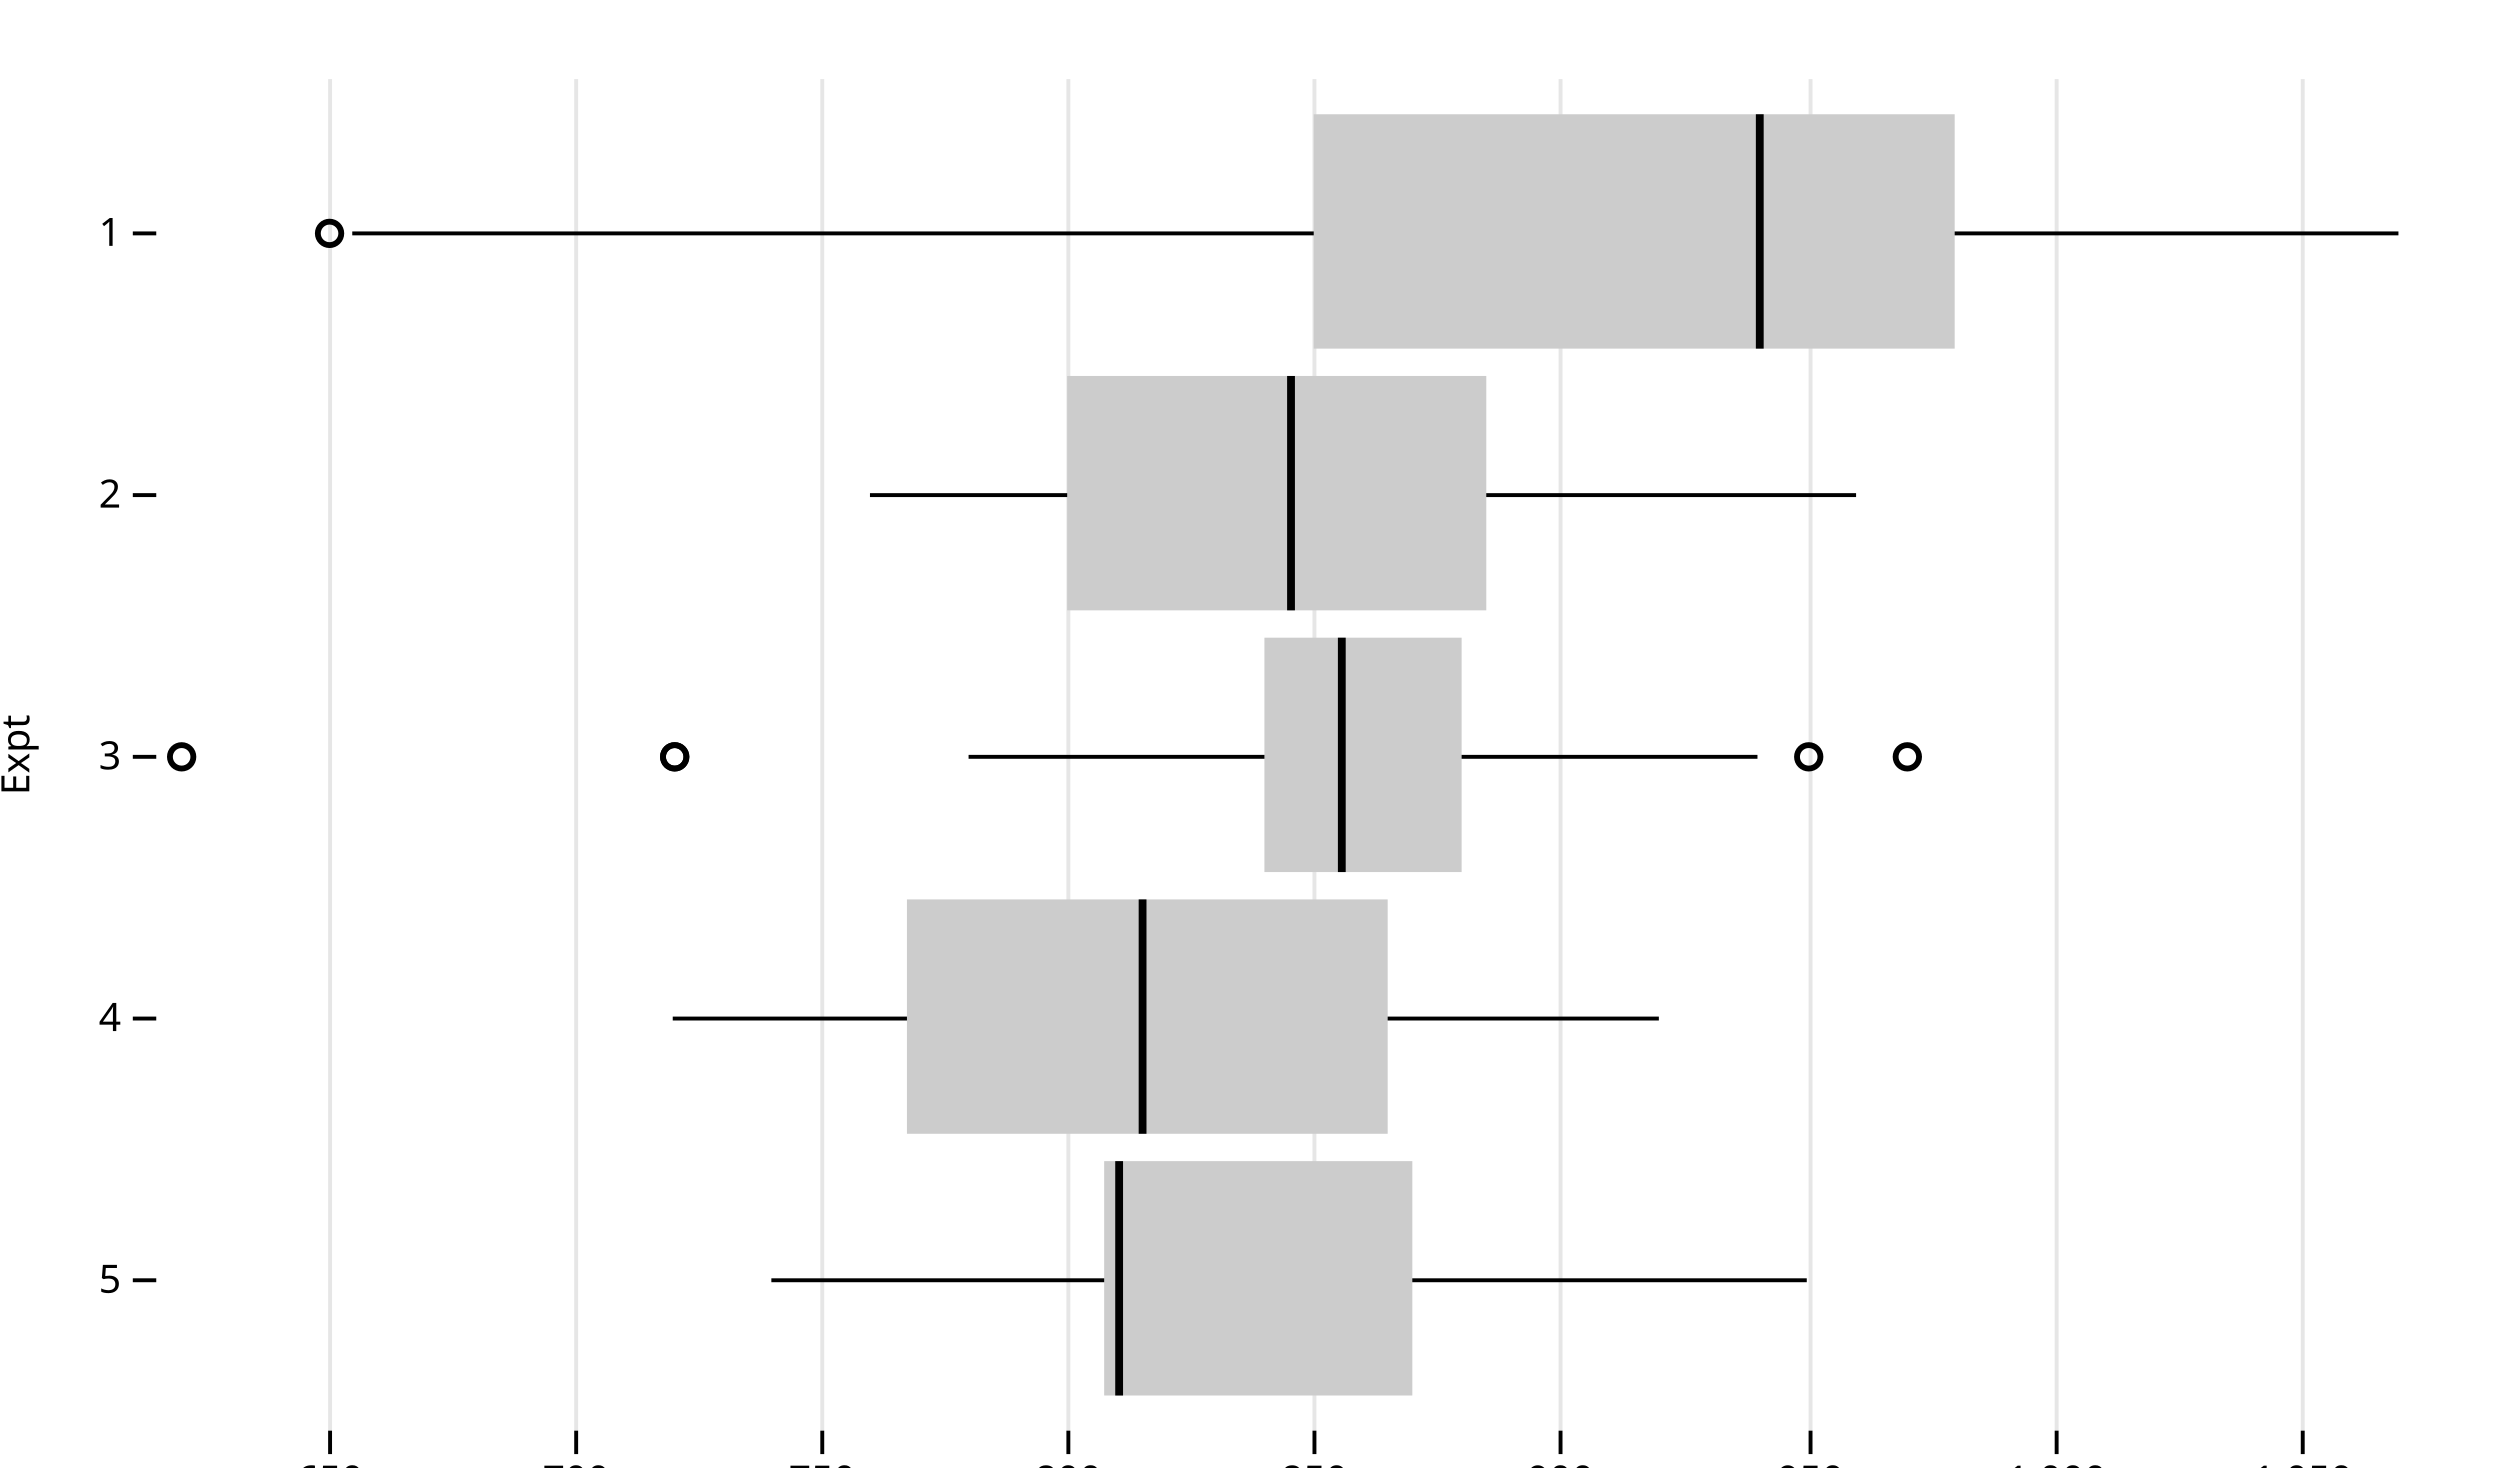
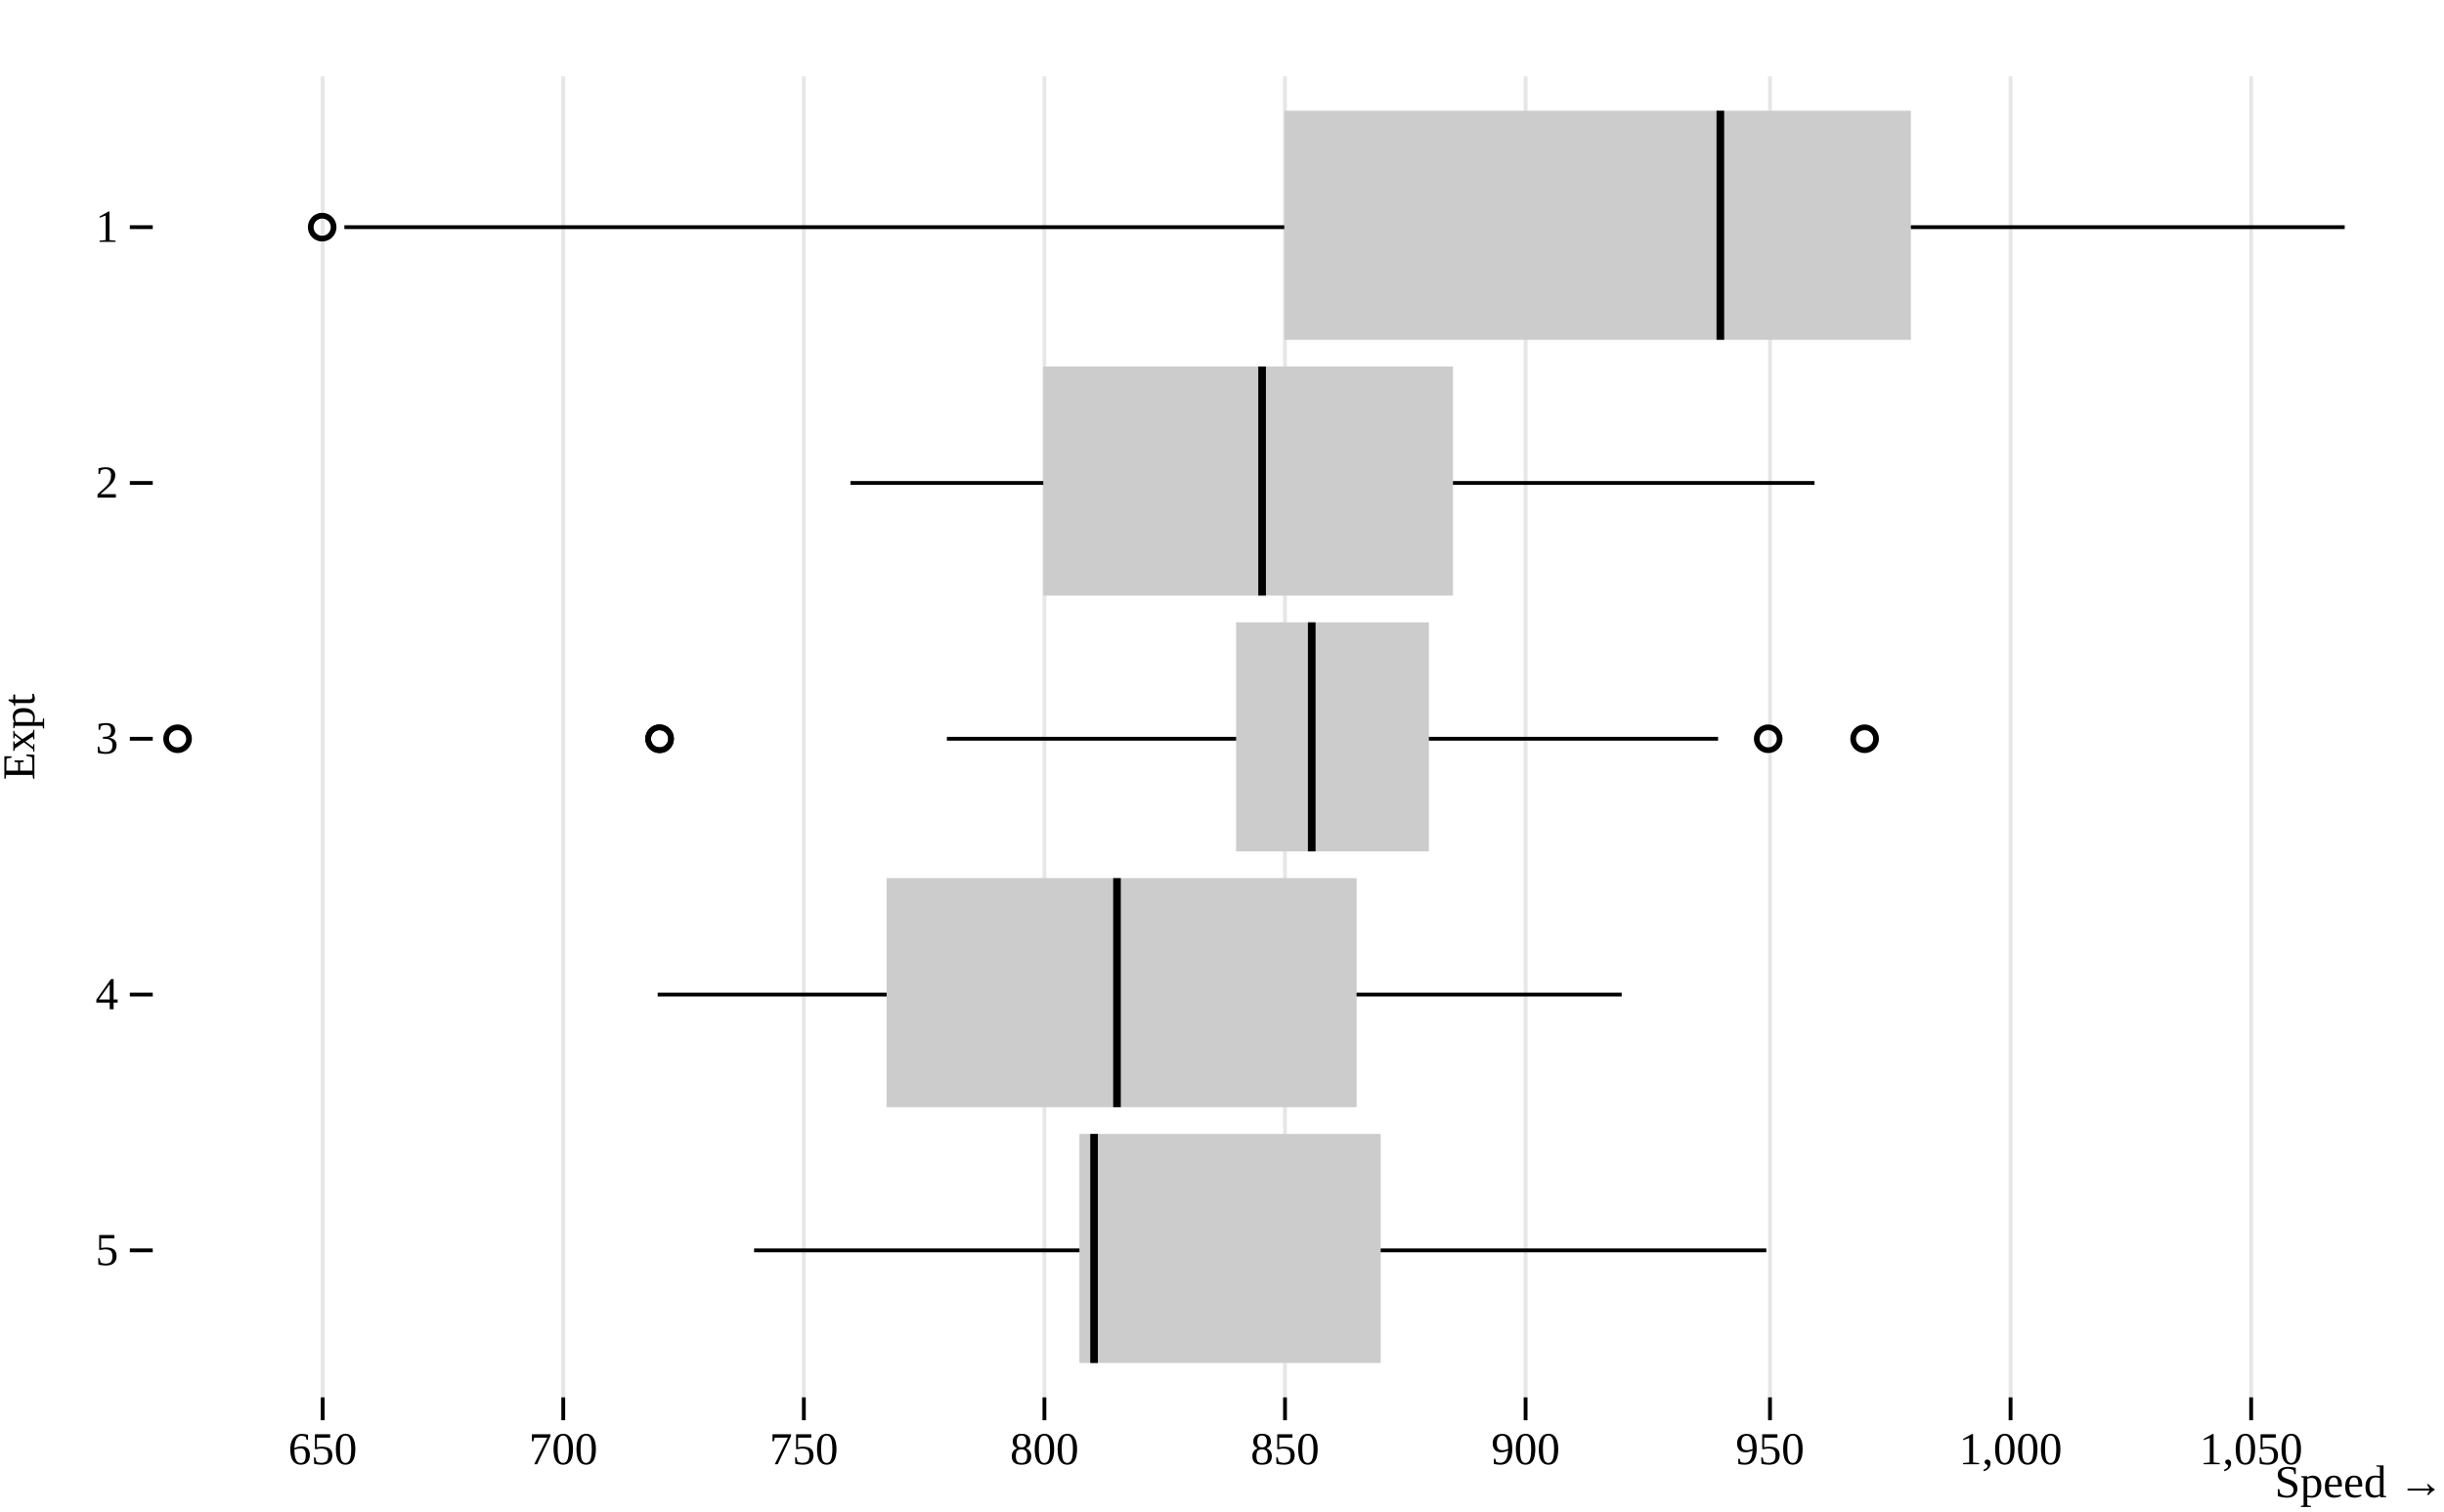
- <svg xmlns="http://www.w3.org/2000/svg" class="plot" fill="currentColor" text-anchor="middle" width="640" height="396" style="display: block; font-size: 10px; font-family: sans-serif; background: white; height: auto; max-width: 100%;">
-   <style>
-     .plot text {
-       white-space: pre;
-     }
-   </style>
+ <svg xmlns="http://www.w3.org/2000/svg" class="plot" fill="currentColor" text-anchor="middle" width="640" height="396" viewBox="0 0 640 396">
  <g transform="translate(40,0)" fill="none" text-anchor="end">
    <g class="tick" opacity="1" transform="translate(0,59.5)">
      <line stroke="currentColor" x2="-6" />
      <text fill="currentColor" x="-9" dy="0.32em">1</text>
    </g>
    <g class="tick" opacity="1" transform="translate(0,126.5)">
      <line stroke="currentColor" x2="-6" />
      <text fill="currentColor" x="-9" dy="0.32em">2</text>
    </g>
    <g class="tick" opacity="1" transform="translate(0,193.5)">
      <line stroke="currentColor" x2="-6" />
      <text fill="currentColor" x="-9" dy="0.32em">3</text>
    </g>
    <g class="tick" opacity="1" transform="translate(0,260.5)">
      <line stroke="currentColor" x2="-6" />
      <text fill="currentColor" x="-9" dy="0.32em">4</text>
    </g>
    <g class="tick" opacity="1" transform="translate(0,327.5)">
      <line stroke="currentColor" x2="-6" />
      <text fill="currentColor" x="-9" dy="0.32em">5</text>
    </g>
    <text fill="currentColor" transform="translate(-40,193) rotate(-90)" dy="0.75em" text-anchor="middle">Expt</text>
  </g>
  <g transform="translate(0,366)" fill="none" text-anchor="middle">
    <g class="tick" opacity="1" transform="translate(84.5,0)">
      <line stroke="currentColor" y2="6" />
      <line stroke="currentColor" y2="-346" stroke-opacity="0.1" />
      <text fill="currentColor" y="9" dy="0.71em">650</text>
    </g>
    <g class="tick" opacity="1" transform="translate(147.5,0)">
      <line stroke="currentColor" y2="6" />
      <line stroke="currentColor" y2="-346" stroke-opacity="0.1" />
      <text fill="currentColor" y="9" dy="0.71em">700</text>
    </g>
    <g class="tick" opacity="1" transform="translate(210.5,0)">
      <line stroke="currentColor" y2="6" />
      <line stroke="currentColor" y2="-346" stroke-opacity="0.1" />
      <text fill="currentColor" y="9" dy="0.71em">750</text>
    </g>
    <g class="tick" opacity="1" transform="translate(273.5,0)">
      <line stroke="currentColor" y2="6" />
      <line stroke="currentColor" y2="-346" stroke-opacity="0.1" />
      <text fill="currentColor" y="9" dy="0.71em">800</text>
    </g>
    <g class="tick" opacity="1" transform="translate(336.5,0)">
      <line stroke="currentColor" y2="6" />
      <line stroke="currentColor" y2="-346" stroke-opacity="0.1" />
      <text fill="currentColor" y="9" dy="0.71em">850</text>
    </g>
    <g class="tick" opacity="1" transform="translate(399.5,0)">
      <line stroke="currentColor" y2="6" />
      <line stroke="currentColor" y2="-346" stroke-opacity="0.1" />
      <text fill="currentColor" y="9" dy="0.71em">900</text>
    </g>
    <g class="tick" opacity="1" transform="translate(463.5,0)">
      <line stroke="currentColor" y2="6" />
      <line stroke="currentColor" y2="-346" stroke-opacity="0.1" />
      <text fill="currentColor" y="9" dy="0.71em">950</text>
    </g>
    <g class="tick" opacity="1" transform="translate(526.5,0)">
      <line stroke="currentColor" y2="6" />
      <line stroke="currentColor" y2="-346" stroke-opacity="0.1" />
      <text fill="currentColor" y="9" dy="0.71em">1,000</text>
    </g>
    <g class="tick" opacity="1" transform="translate(589.5,0)">
      <line stroke="currentColor" y2="6" />
      <line stroke="currentColor" y2="-346" stroke-opacity="0.1" />
      <text fill="currentColor" y="9" dy="0.71em">1,050</text>
    </g>
    <text fill="currentColor" transform="translate(640,30)" dy="-0.32em" text-anchor="end">Speed →</text>
  </g>
  <g stroke="currentColor" transform="translate(0,30.5)">
    <line x1="90.178" x2="614" y1="29" y2="29" />
    <line x1="222.711" x2="475.156" y1="96" y2="96" />
    <line x1="247.956" x2="449.911" y1="163" y2="163" />
    <line x1="172.222" x2="424.667" y1="230" y2="230" />
    <line x1="197.467" x2="462.533" y1="297" y2="297" />
  </g>
  <g fill="#ccc" transform="translate(0,0)">
    <rect x="336.311" width="164.089" y="29" height="60" />
    <rect x="273.2" width="107.289" y="96" height="60" />
    <rect x="323.689" width="50.489" y="163" height="60" />
    <rect x="232.178" width="123.067" y="230" height="60" />
    <rect x="282.667" width="78.889" y="297" height="60" />
  </g>
  <g stroke="currentColor" stroke-width="2" transform="translate(0.5,0)">
    <line x1="450" x2="450" y1="29" y2="89" />
    <line x1="330" x2="330" y1="96" y2="156" />
    <line x1="343" x2="343" y1="163" y2="223" />
    <line x1="292" x2="292" y1="230" y2="290" />
    <line x1="286" x2="286" y1="297" y2="357" />
  </g>
  <g fill="none" stroke="currentColor" stroke-width="1.5" transform="translate(0.5,30.5)">
    <circle cx="83.867" cy="29" r="3" />
    <circle cx="172.222" cy="163" r="3" />
    <circle cx="172.222" cy="163" r="3" />
    <circle cx="46" cy="163" r="3" />
    <circle cx="487.778" cy="163" r="3" />
    <circle cx="462.533" cy="163" r="3" />
  </g>
</svg>
